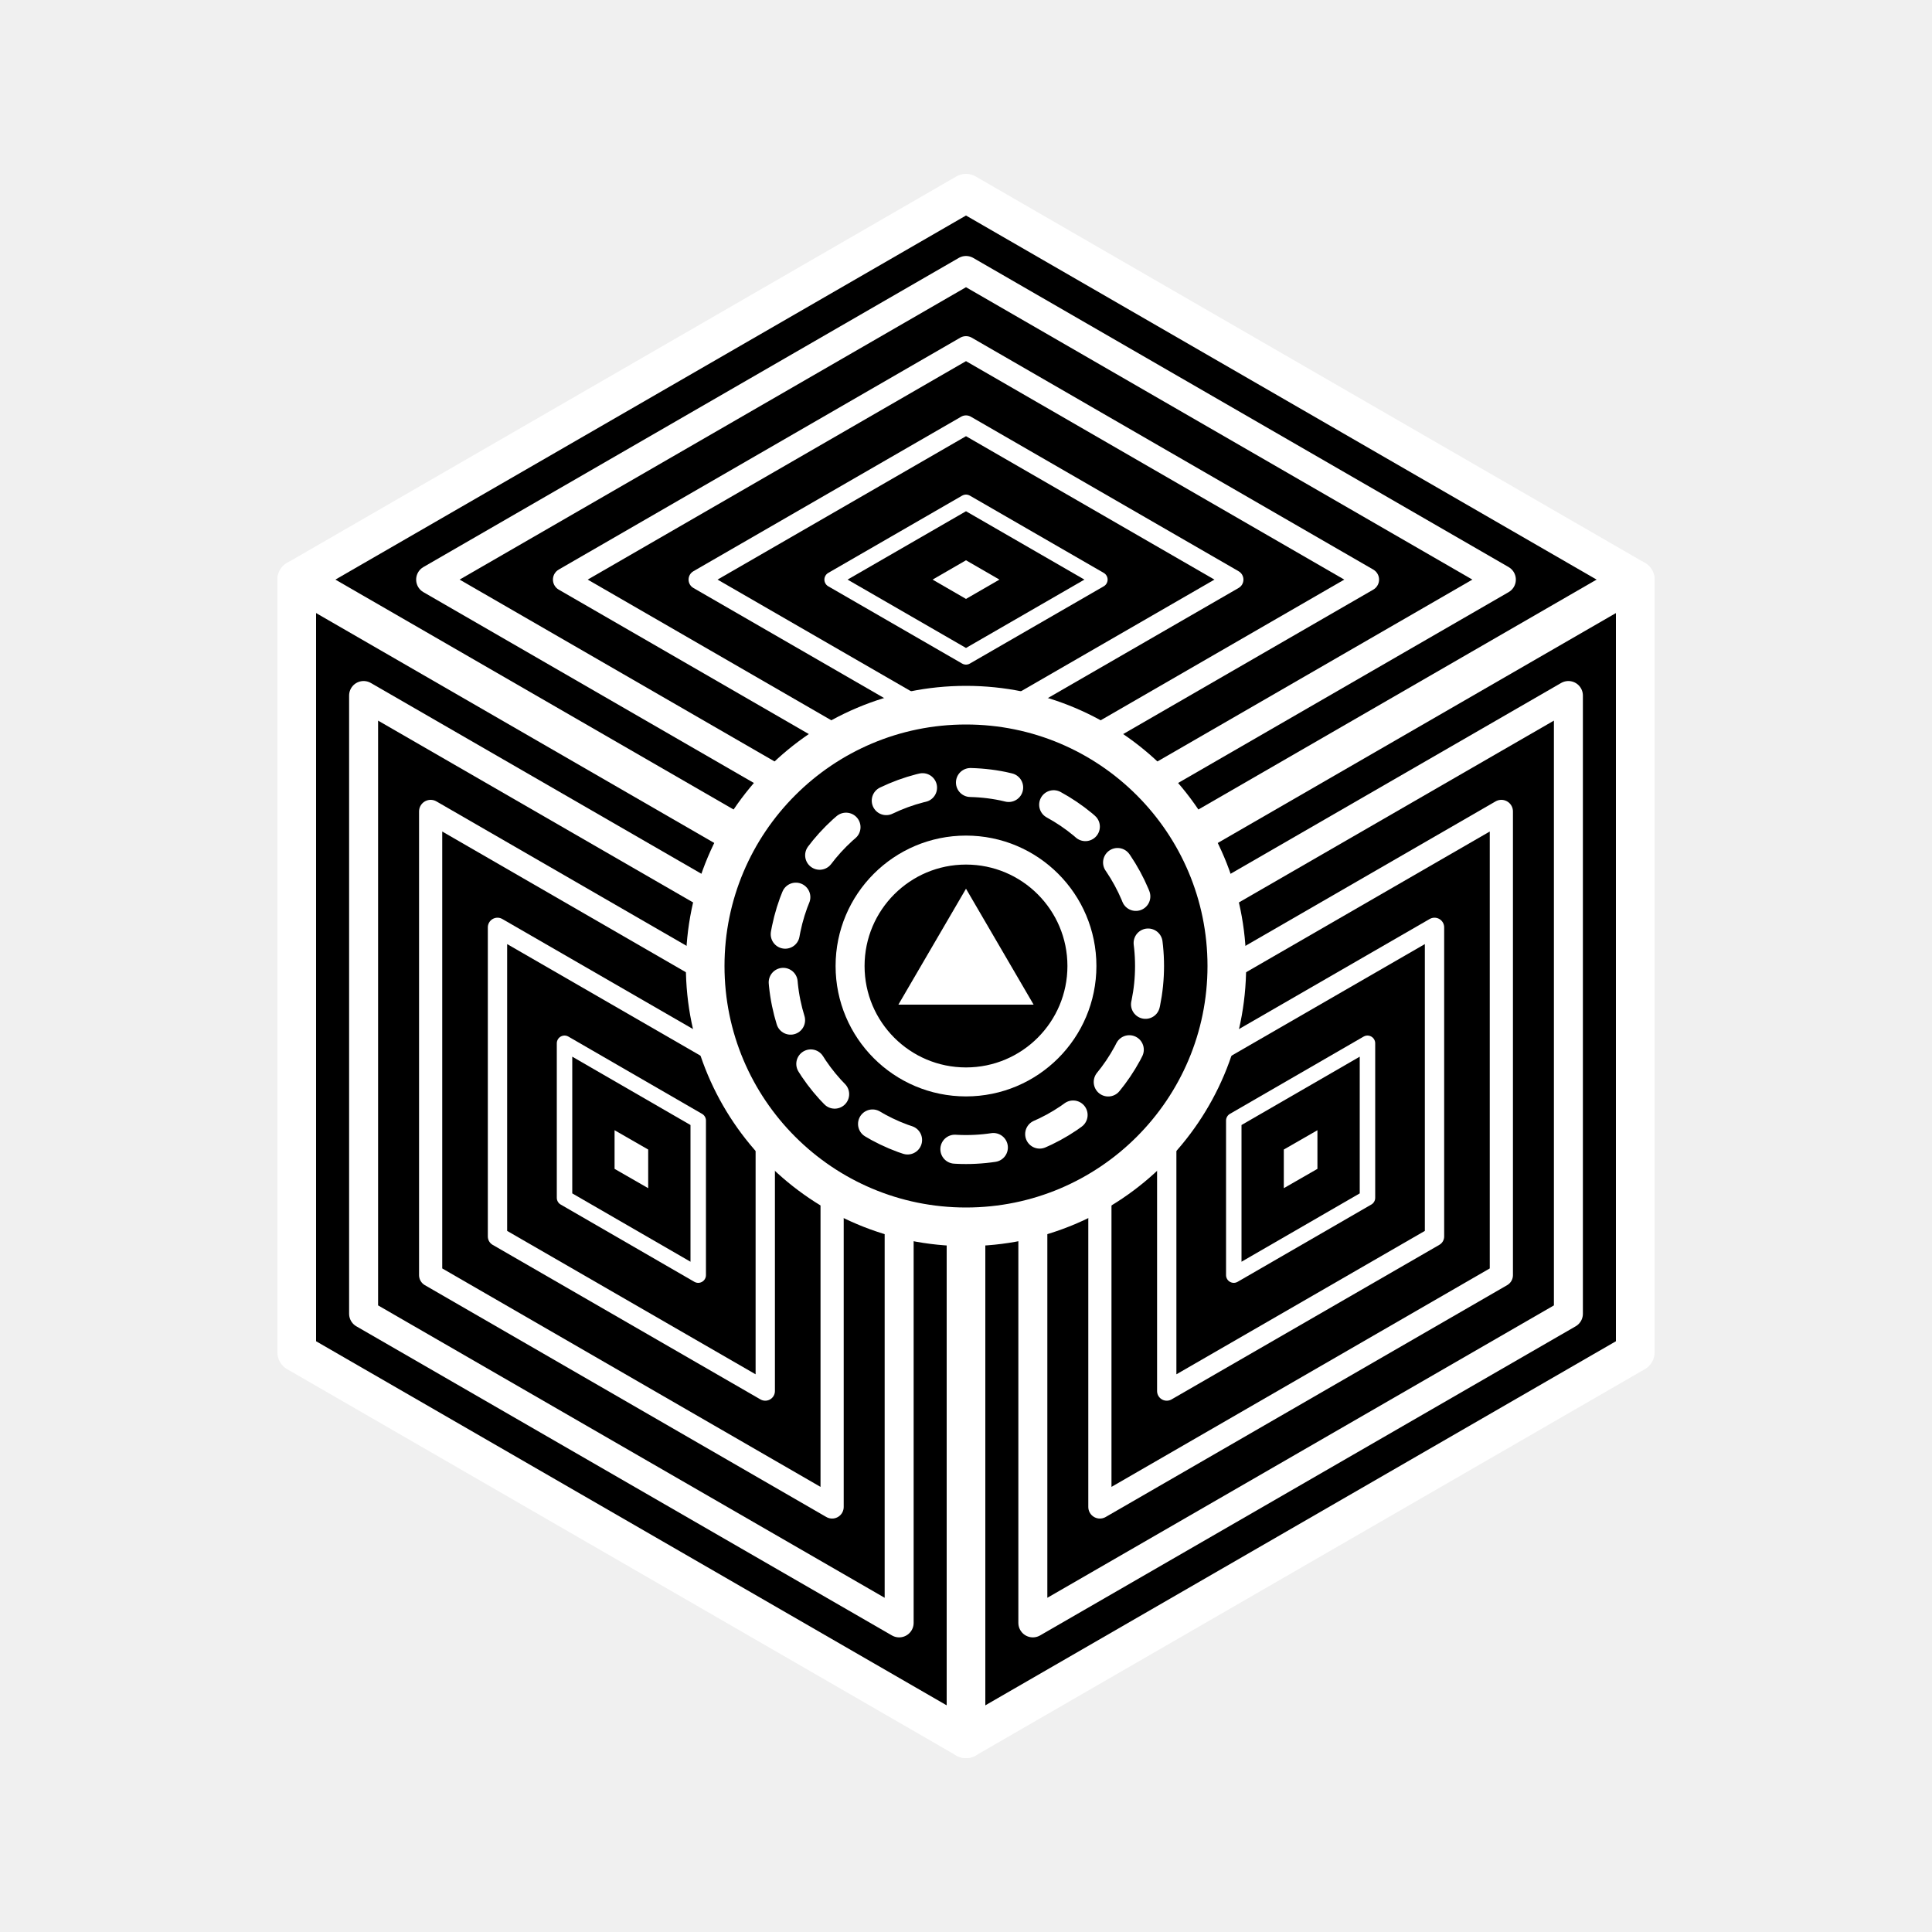
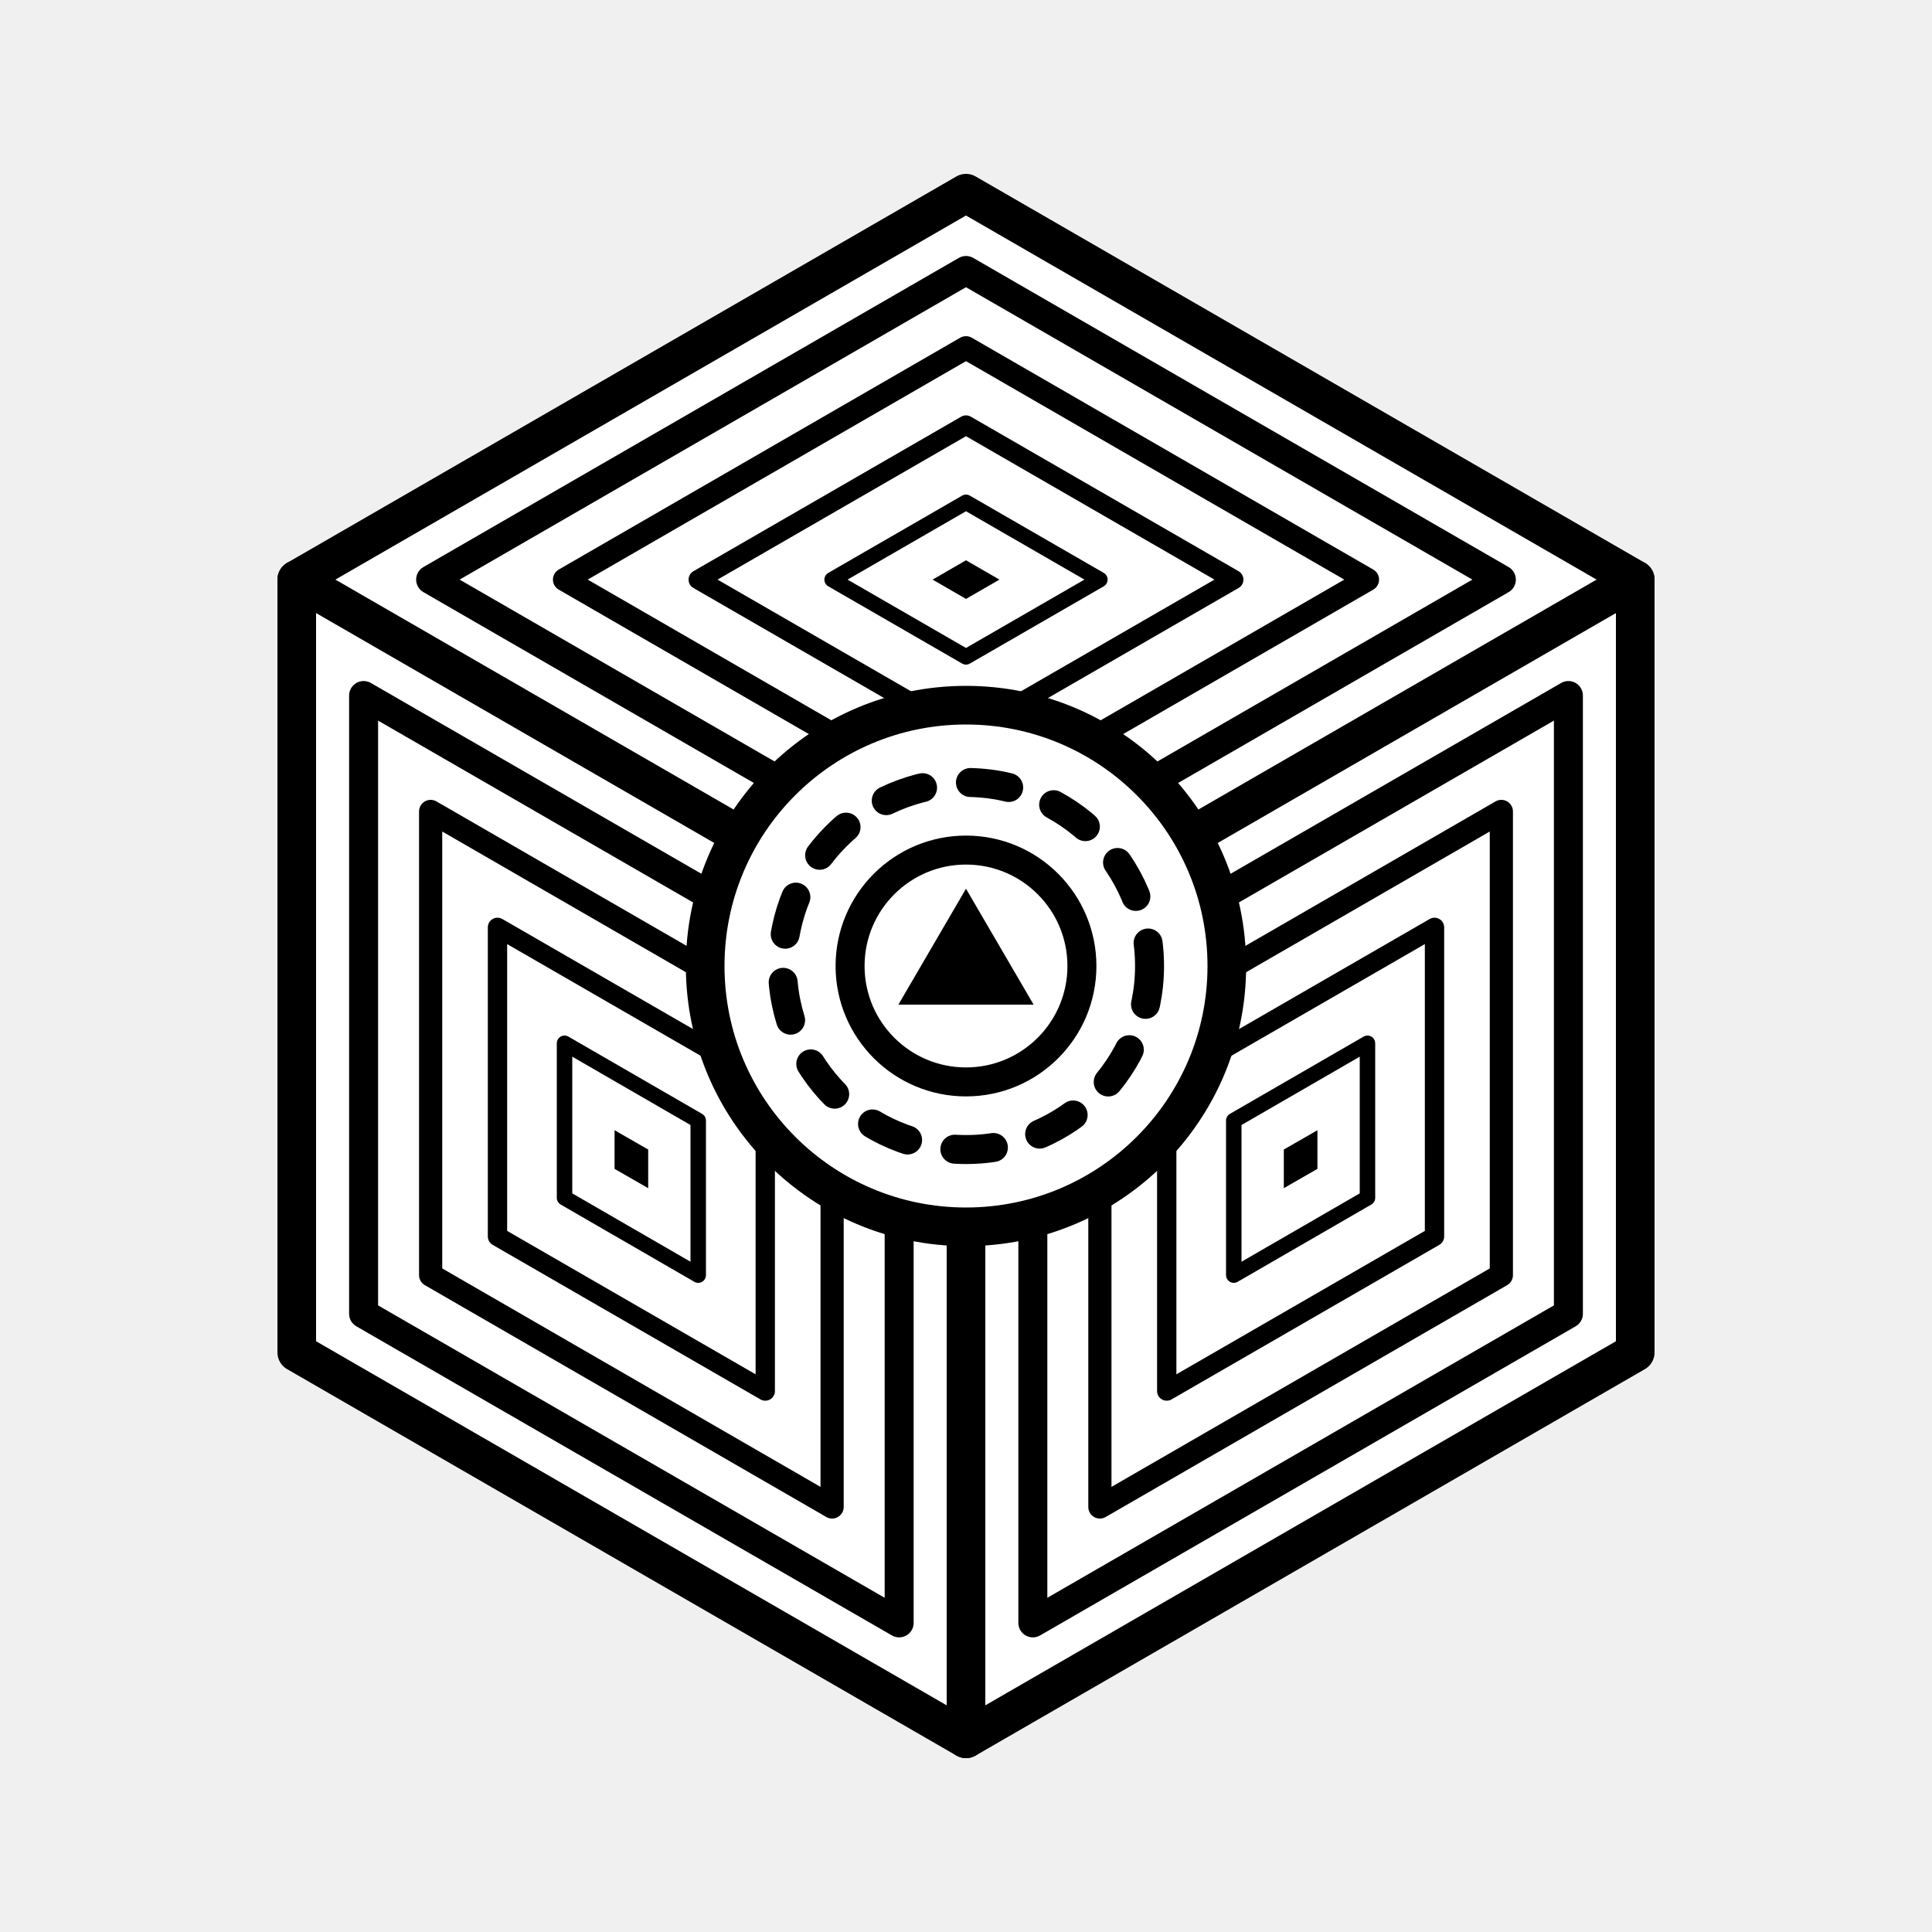
<svg xmlns="http://www.w3.org/2000/svg" viewBox="0 0 100 100">
-   <g stroke="#FFFFFF" fill="none" stroke-linejoin="round" stroke-linecap="round">
-     <polygon points="50,10 84.64,30 84.64,70 50,90 15.36,70 15.36,30" fill="#000000" stroke-width="2" />
+   <g stroke="#000000" fill="none" stroke-linejoin="round" stroke-linecap="round">
+     <polygon points="50,10 84.64,30 84.64,70 50,90 15.36,70 15.36,30" fill="#FFFFFF" stroke-width="2" />
    <line x1="50" y1="50" x2="50" y2="90" stroke-width="2" />
    <line x1="50" y1="50" x2="15.36" y2="30" stroke-width="2" />
    <line x1="50" y1="50" x2="84.64" y2="30" stroke-width="2" />
    <polygon points="50,46 22.29,30 50,14 77.71,30" stroke-width="1.5" />
    <polygon points="50,42 29.22,30 50,18 70.78,30" stroke-width="1.2" />
    <polygon points="50,38 36.14,30 50,22 63.86,30" stroke-width="1" />
    <polygon points="50,34 43.07,30 50,26 56.93,30" stroke-width="0.8" />
-     <polygon points="50,31 48.27,30 50,29 51.73,30" fill="#FFFFFF" stroke="none" />
+     <polygon points="50,31 48.27,30 50,29 51.73,30" fill="#000000" stroke="none" />
    <polygon points="46.54,52 18.82,36 18.82,68 46.54,84" stroke-width="1.5" />
    <polygon points="43.07,54 22.29,42 22.29,66 43.07,78" stroke-width="1.2" />
    <polygon points="39.61,56 25.75,48 25.75,64 39.61,72" stroke-width="1" />
    <polygon points="36.14,58 29.22,54 29.22,62 36.14,66" stroke-width="0.8" />
-     <polygon points="33.55,59.5 31.81,58.5 31.81,60.5 33.55,61.5" fill="#FFFFFF" stroke="none" />
+     <polygon points="33.55,59.5 31.81,58.5 31.81,60.5 33.55,61.5" fill="#000000" stroke="none" />
    <polygon points="53.46,52 81.18,36 81.18,68 53.46,84" stroke-width="1.5" />
    <polygon points="56.93,54 77.71,42 77.71,66 56.93,78" stroke-width="1.2" />
    <polygon points="60.39,56 74.25,48 74.25,64 60.39,72" stroke-width="1" />
    <polygon points="63.86,58 70.78,54 70.78,62 63.86,66" stroke-width="0.8" />
-     <polygon points="66.45,59.5 68.19,58.5 68.19,60.5 66.45,61.5" fill="#FFFFFF" stroke="none" />
-     <circle cx="50" cy="50" r="13.5" fill="#000000" stroke-width="2" />
+     <polygon points="66.45,59.5 68.19,58.5 68.19,60.5 66.45,61.5" fill="#000000" stroke="none" />
+     <circle cx="50" cy="50" r="13.5" fill="#FFFFFF" stroke-width="2" />
    <circle cx="50" cy="50" r="9.5" stroke-width="1.5" stroke-dasharray="2 2.5" />
    <circle cx="50" cy="50" r="6" stroke-width="1.5" />
-     <polygon points="50,46 53.5,52 46.5,52" fill="#FFFFFF" stroke="none" />
+     <polygon points="50,46 53.5,52 46.5,52" fill="#000000" stroke="none" />
  </g>
</svg>
